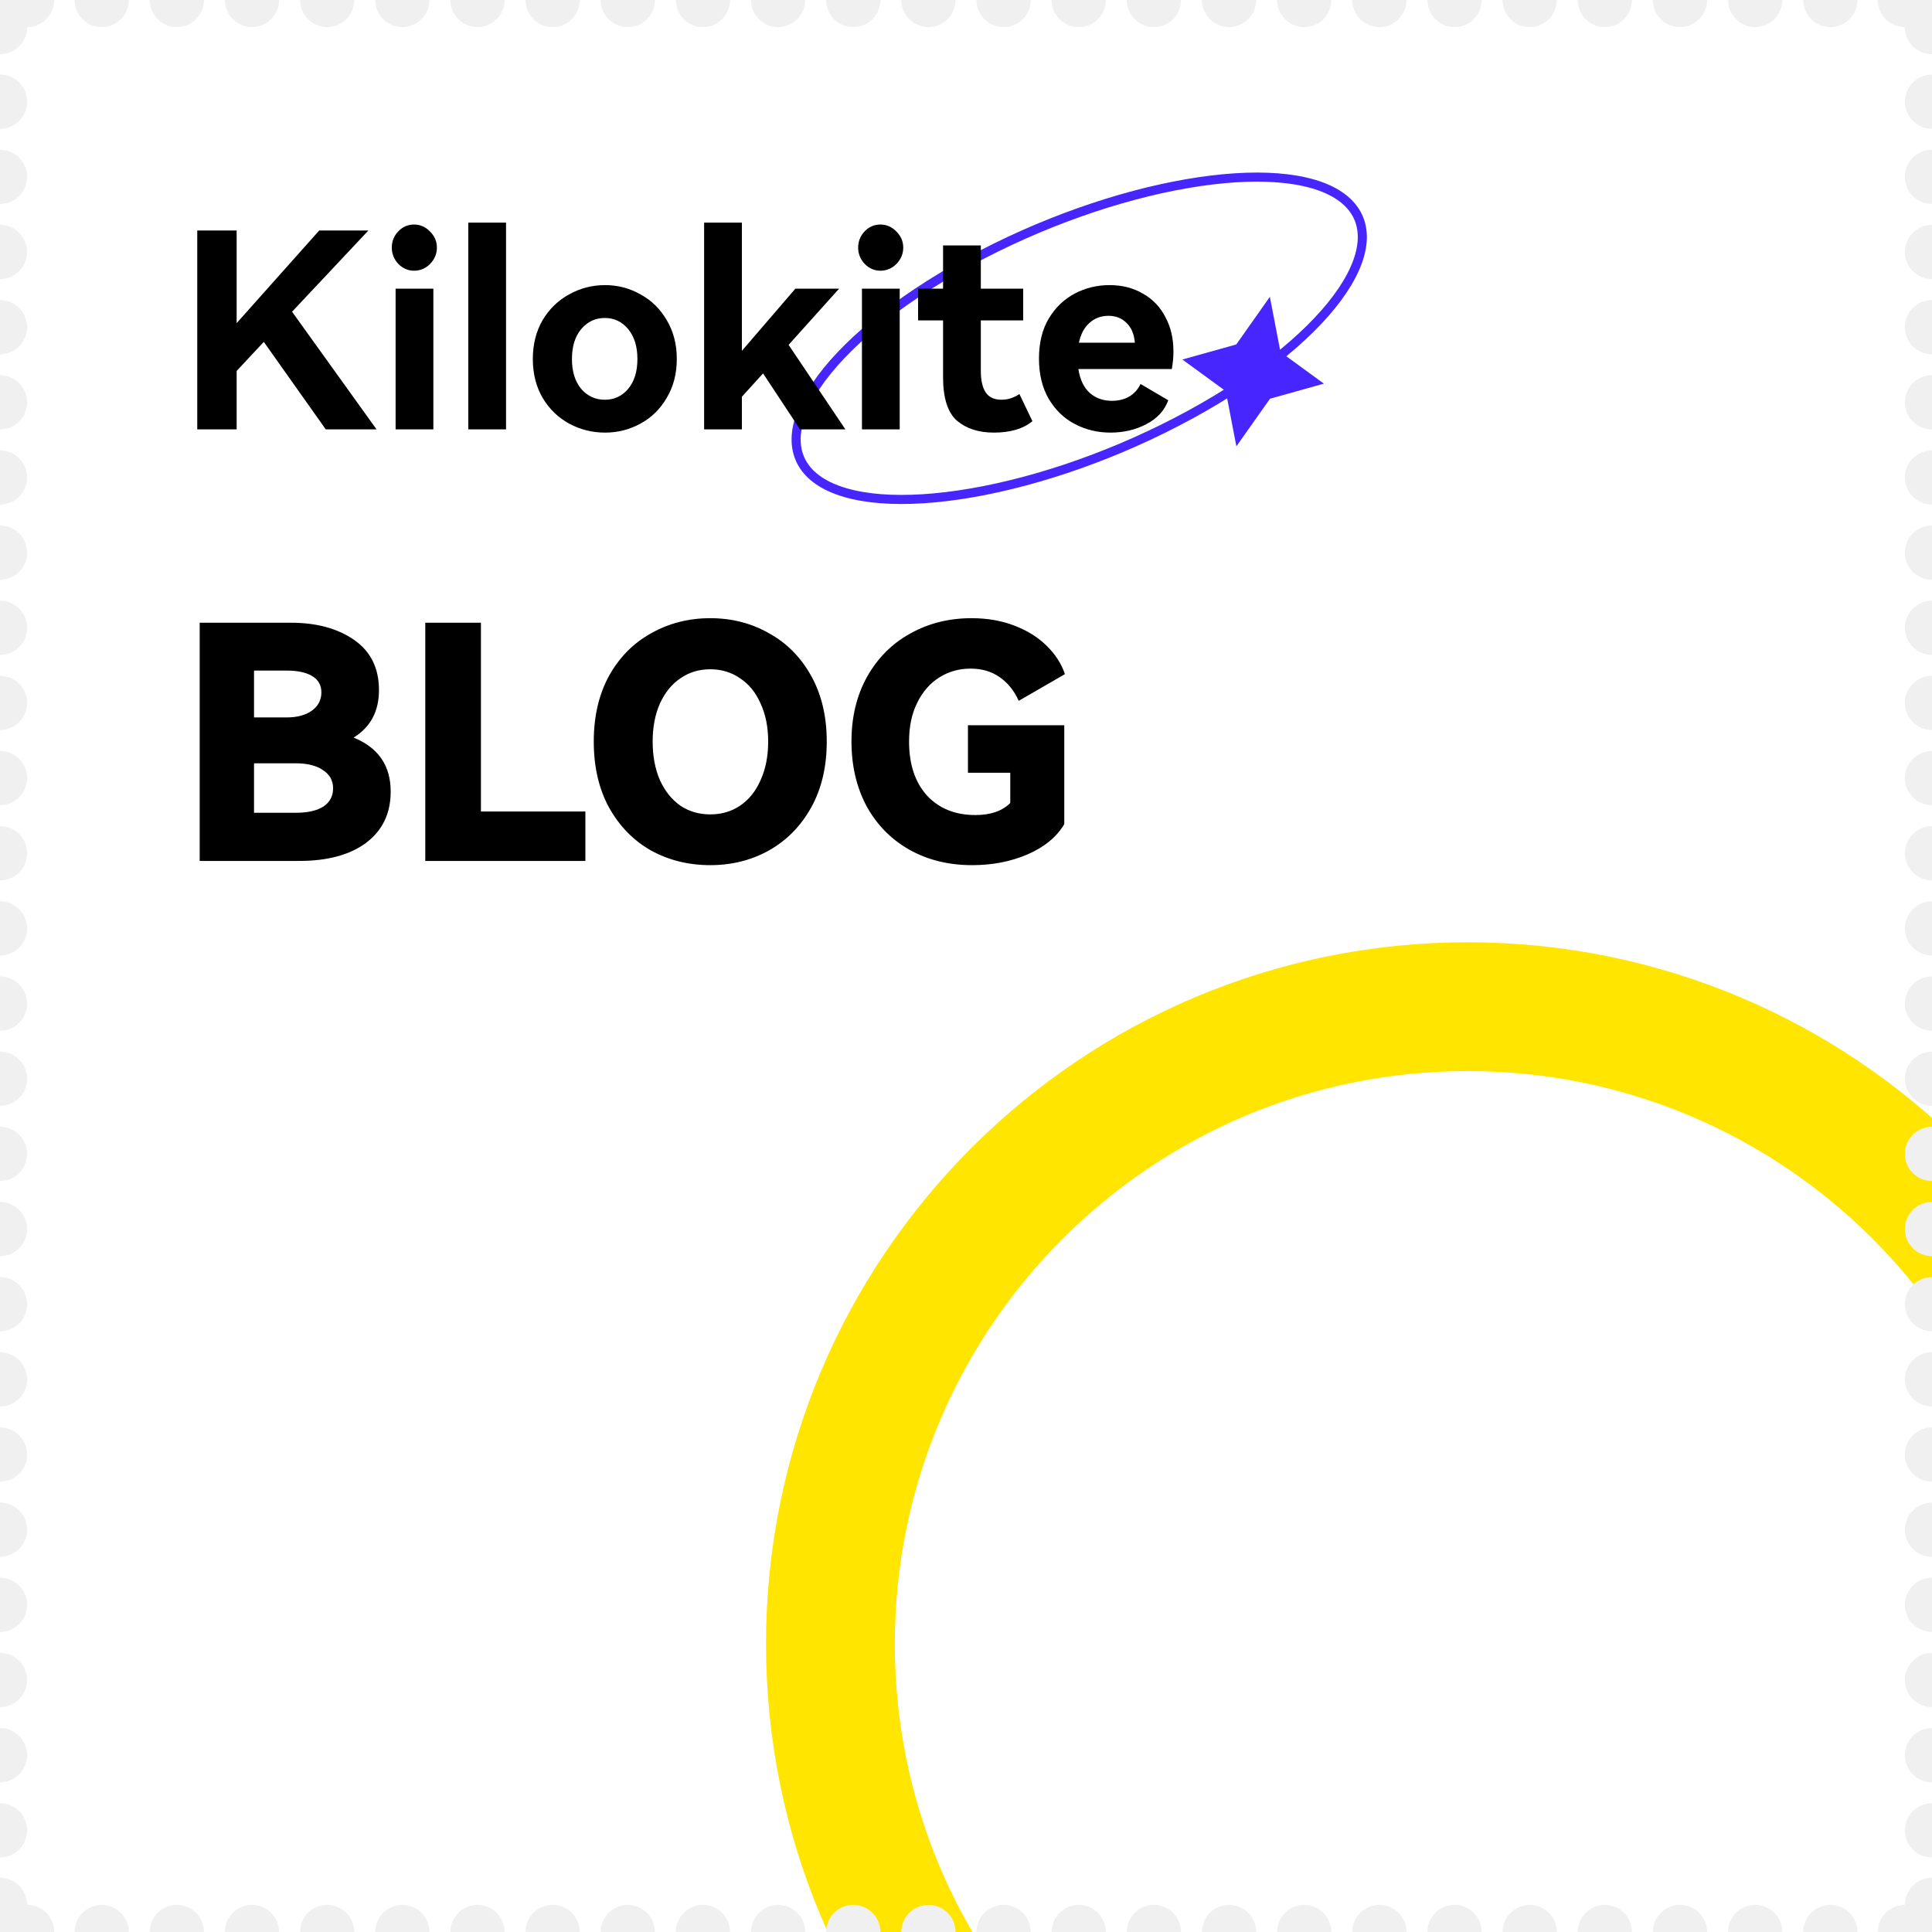
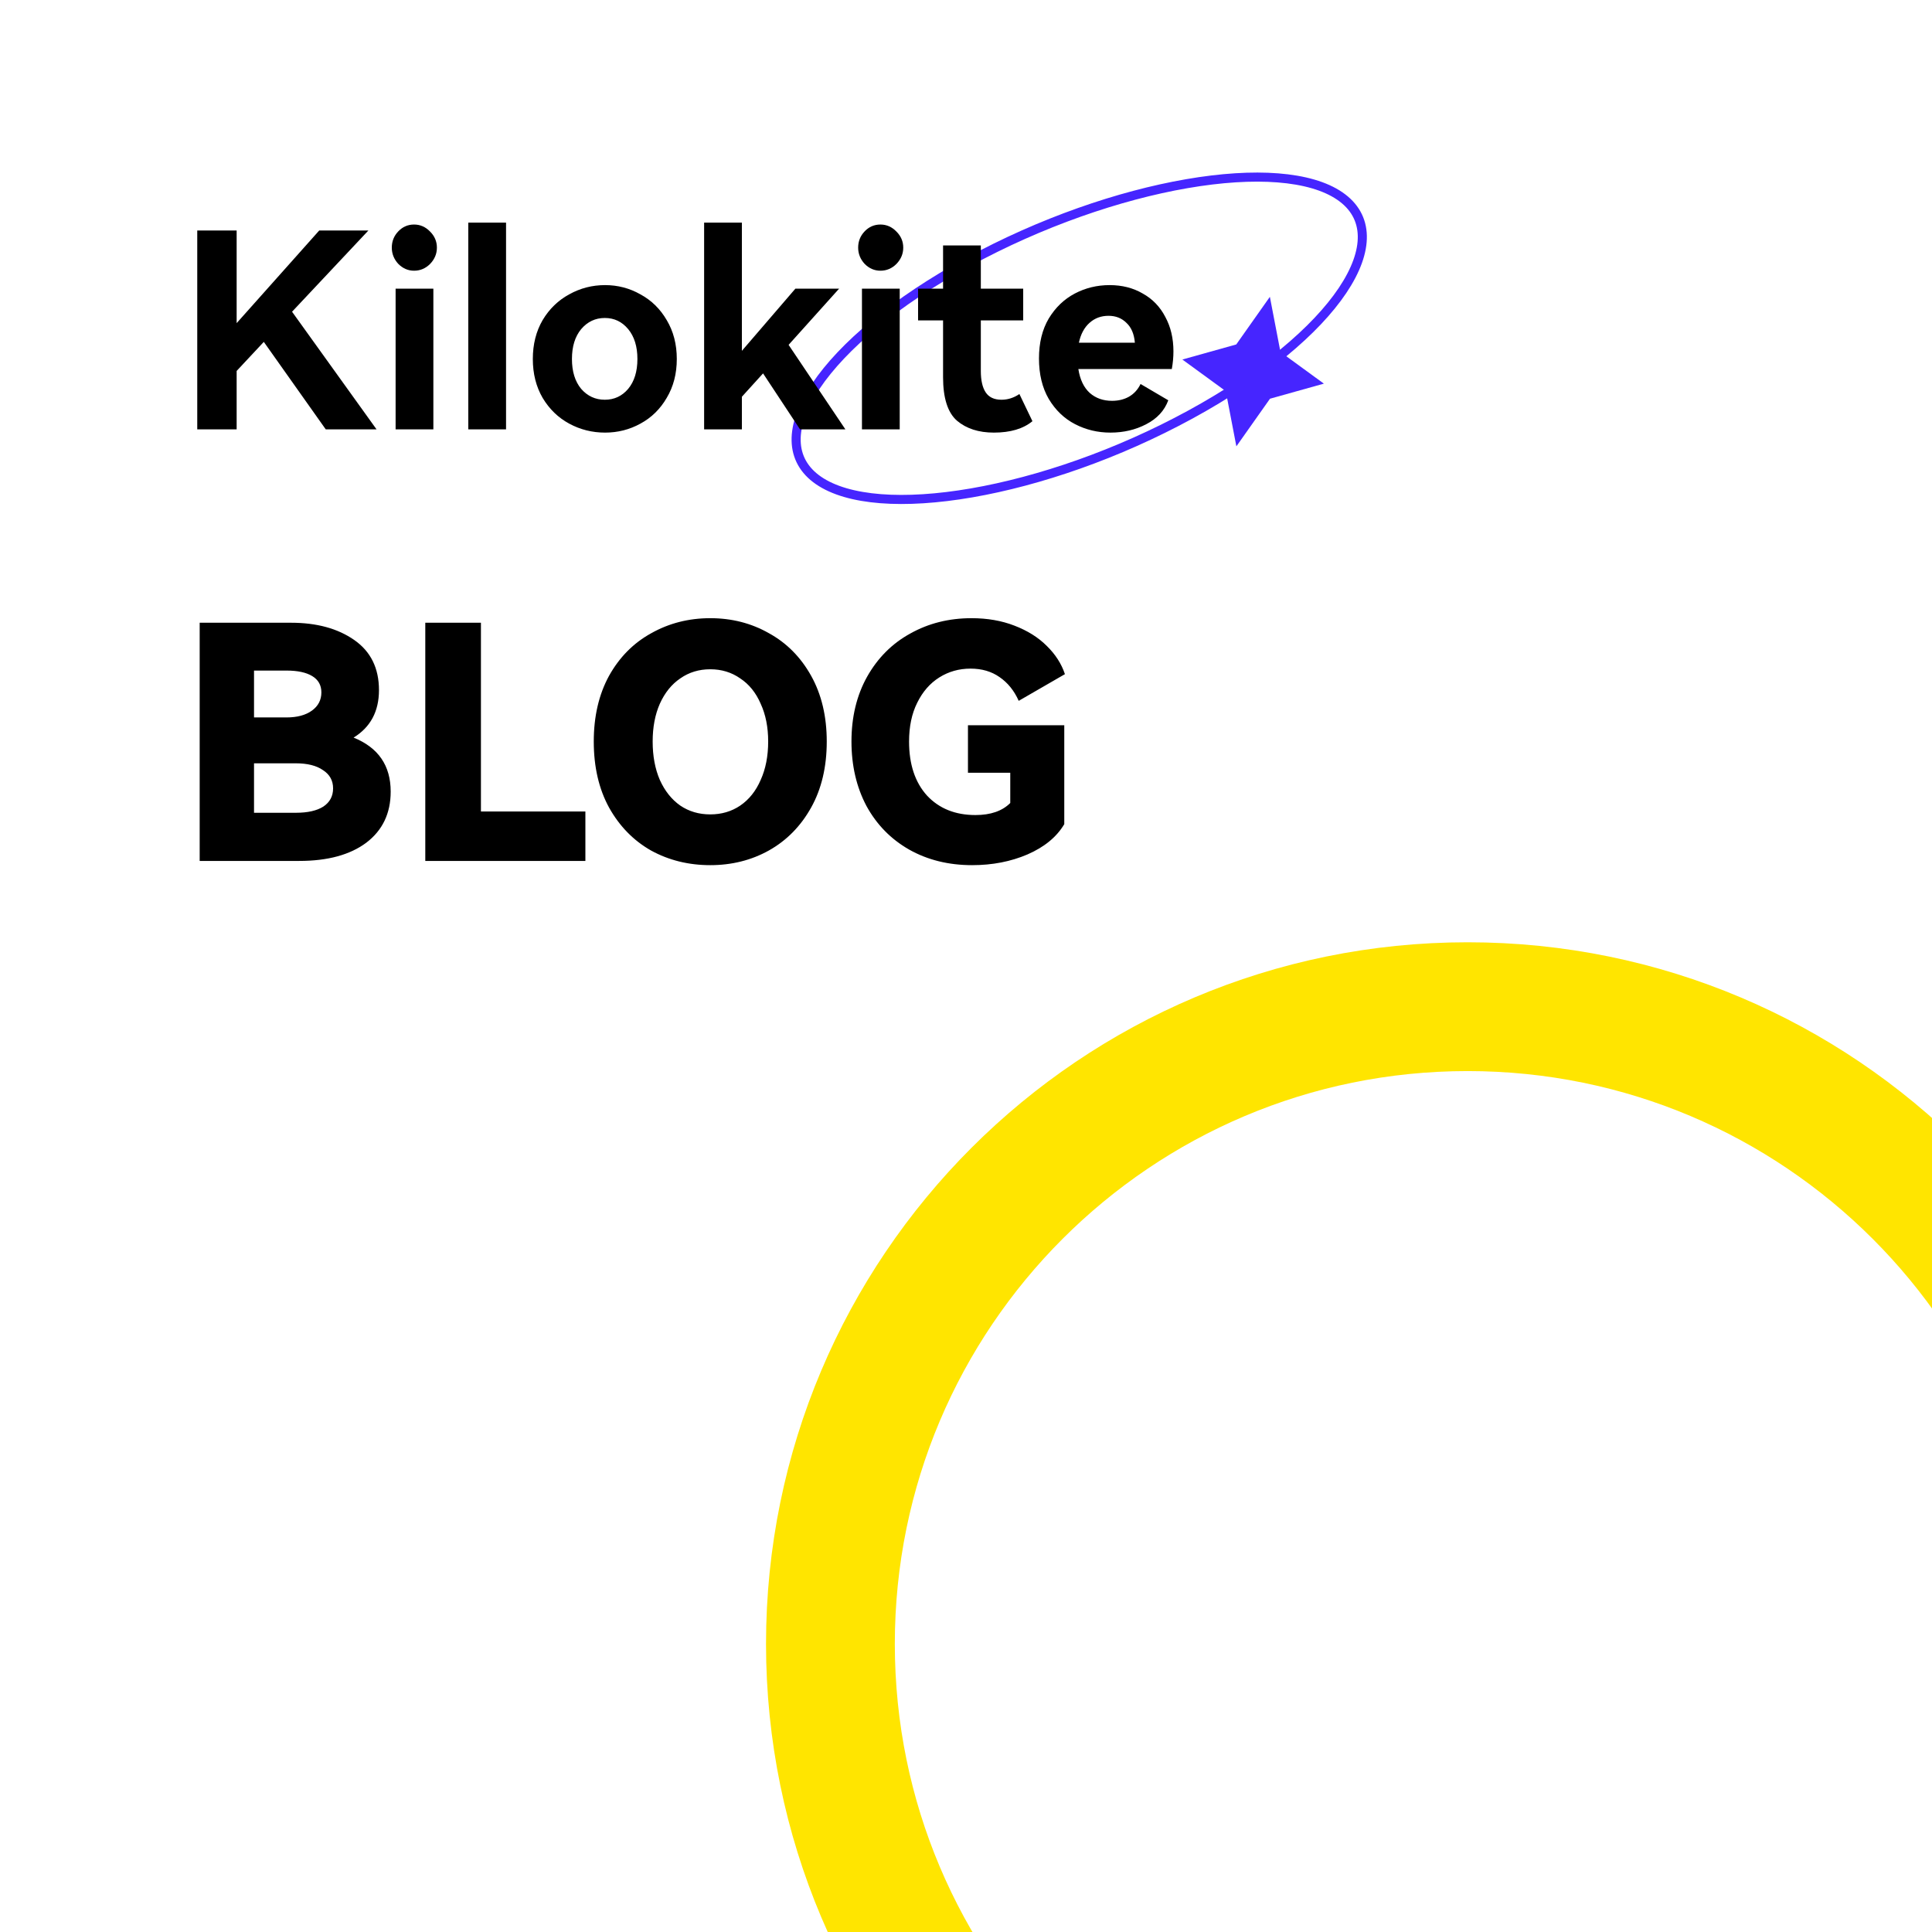
<svg xmlns="http://www.w3.org/2000/svg" width="285" height="285" viewBox="0 0 285 285" fill="none">
  <g clip-path="url(#clip0_235_45)">
    <mask id="mask0_235_45" style="mask-type:alpha" maskUnits="userSpaceOnUse" x="0" y="0" width="285" height="285">
      <path d="M11 0C11 2.209 12.791 4 15 4C17.209 4 19 2.209 19 0H22.087C22.087 2.209 23.878 4 26.087 4C28.296 4 30.087 2.209 30.087 0H33.174C33.174 2.209 34.965 4 37.174 4C39.383 4 41.174 2.209 41.174 0H44.261C44.261 2.209 46.052 4 48.261 4C50.47 4 52.261 2.209 52.261 0H55.348C55.348 2.209 57.139 4 59.348 4C61.557 4 63.348 2.209 63.348 0H66.435C66.435 2.209 68.225 4 70.435 4C72.644 4 74.435 2.209 74.435 0H77.522C77.522 2.209 79.312 4 81.522 4C83.731 4 85.522 2.209 85.522 0H88.608C88.608 2.209 90.399 4 92.608 4C94.817 4 96.608 2.209 96.608 0H99.695C99.695 2.209 101.486 4 103.695 4C105.904 4 107.695 2.209 107.695 0H110.782C110.782 2.209 112.573 4 114.782 4C116.991 4 118.782 2.209 118.782 0H121.869C121.869 2.209 123.66 4 125.869 4C128.078 4 129.869 2.209 129.869 0H132.956C132.956 2.209 134.747 4 136.956 4C139.165 4 140.956 2.209 140.956 0H144.044C144.044 2.209 145.835 4 148.044 4C150.253 4 152.044 2.209 152.044 0H155.131C155.131 2.209 156.922 4 159.131 4C161.34 4 163.131 2.209 163.131 0H166.218C166.218 2.209 168.009 4 170.218 4C172.427 4 174.218 2.209 174.218 0H177.305C177.305 2.209 179.096 4 181.305 4C183.514 4 185.305 2.209 185.305 0H188.392C188.392 2.209 190.182 4 192.392 4C194.601 4 196.392 2.209 196.392 0H199.479C199.479 2.209 201.269 4 203.479 4C205.688 4 207.479 2.209 207.479 0H210.565C210.565 2.209 212.356 4 214.565 4C216.775 4 218.565 2.209 218.565 0H221.652C221.652 2.209 223.443 4 225.652 4C227.861 4 229.652 2.209 229.652 0H232.739C232.739 2.209 234.53 4 236.739 4C238.948 4 240.739 2.209 240.739 0H243.826C243.826 2.209 245.617 4 247.826 4C250.035 4 251.826 2.209 251.826 0H254.913C254.913 2.209 256.704 4 258.913 4C261.122 4 262.913 2.209 262.913 0H266C266 2.209 267.791 4 270 4C272.209 4 274 2.209 274 0H277C277 2.209 278.791 4 281 4C281 6.209 282.791 8 285 8V11C282.791 11 281 12.791 281 15C281 17.209 282.791 19 285 19V22.087C282.791 22.087 281 23.878 281 26.087C281 28.296 282.791 30.087 285 30.087V33.174C282.791 33.174 281 34.965 281 37.174C281 39.383 282.791 41.174 285 41.174V44.261C282.791 44.261 281 46.052 281 48.261C281 50.47 282.791 52.261 285 52.261V55.348C282.791 55.348 281 57.139 281 59.348C281 61.557 282.791 63.348 285 63.348V66.435C282.791 66.435 281 68.225 281 70.435C281 72.644 282.791 74.435 285 74.435V77.522C282.791 77.522 281 79.312 281 81.522C281 83.731 282.791 85.522 285 85.522V88.608C282.791 88.608 281 90.399 281 92.608C281 94.817 282.791 96.608 285 96.608V99.695C282.791 99.695 281 101.486 281 103.695C281 105.904 282.791 107.695 285 107.695V110.782C282.791 110.782 281 112.573 281 114.782C281 116.991 282.791 118.782 285 118.782V121.869C282.791 121.869 281 123.66 281 125.869C281 128.078 282.791 129.869 285 129.869V132.957C282.791 132.957 281 134.748 281 136.957C281 139.097 282.681 140.844 284.794 140.951L285 140.957V144.044C282.791 144.044 281 145.835 281 148.044C281 150.184 282.681 151.931 284.794 152.038L285 152.044V155.131C282.791 155.131 281 156.922 281 159.131C281 161.271 282.681 163.018 284.794 163.125L285 163.131V166.218C282.791 166.218 281 168.009 281 170.218C281 172.358 282.681 174.105 284.794 174.212L285 174.218V177.305C282.791 177.305 281 179.096 281 181.305C281 183.445 282.681 185.192 284.794 185.299L285 185.305V188.392C282.791 188.392 281 190.182 281 192.392C281 194.531 282.681 196.278 284.794 196.386L285 196.392V199.479C282.791 199.479 281 201.269 281 203.479C281 205.618 282.681 207.365 284.794 207.473L285 207.479V210.565C282.791 210.565 281 212.356 281 214.565C281 216.705 282.681 218.452 284.794 218.56L285 218.565V221.652C282.791 221.652 281 223.443 281 225.652C281 227.792 282.681 229.54 284.794 229.647L285 229.652V232.739C282.791 232.739 281 234.53 281 236.739C281 238.879 282.681 240.627 284.794 240.734L285 240.739V243.826C282.791 243.826 281 245.617 281 247.826C281 249.966 282.681 251.714 284.794 251.821L285 251.826V254.913C282.791 254.913 281 256.704 281 258.913C281 261.122 282.791 262.913 285 262.913V266C282.791 266 281 267.791 281 270C281 272.209 282.791 274 285 274V277C282.791 277 281 278.791 281 281C278.791 281 277 282.791 277 285H274C274 282.791 272.209 281 270 281C267.791 281 266 282.791 266 285H262.913C262.913 282.791 261.122 281 258.913 281C256.704 281 254.913 282.791 254.913 285H251.826C251.826 282.791 250.035 281 247.826 281C245.617 281 243.826 282.791 243.826 285H240.739C240.739 282.791 238.948 281 236.739 281C234.53 281 232.739 282.791 232.739 285H229.652C229.652 282.791 227.861 281 225.652 281C223.443 281 221.652 282.791 221.652 285H218.565C218.565 282.791 216.775 281 214.565 281C212.356 281 210.565 282.791 210.565 285H207.479C207.479 282.791 205.688 281 203.479 281C201.269 281 199.479 282.791 199.479 285H196.392C196.392 282.791 194.601 281 192.392 281C190.182 281 188.392 282.791 188.392 285H185.305C185.305 282.791 183.514 281 181.305 281C179.096 281 177.305 282.791 177.305 285H174.218C174.218 282.791 172.427 281 170.218 281C168.009 281 166.218 282.791 166.218 285H163.131C163.131 282.791 161.34 281 159.131 281C156.922 281 155.131 282.791 155.131 285H152.044C152.044 282.791 150.253 281 148.044 281C145.835 281 144.044 282.791 144.044 285H140.956C140.956 282.791 139.165 281 136.956 281C134.747 281 132.956 282.791 132.956 285H129.869C129.869 282.791 128.078 281 125.869 281C123.66 281 121.869 282.791 121.869 285H118.782C118.782 282.791 116.991 281 114.782 281C112.573 281 110.782 282.791 110.782 285H107.695C107.695 282.791 105.904 281 103.695 281C101.486 281 99.695 282.791 99.695 285H96.608C96.608 282.791 94.817 281 92.608 281C90.399 281 88.608 282.791 88.608 285H85.522C85.522 282.791 83.731 281 81.522 281C79.312 281 77.522 282.791 77.522 285H74.435C74.435 282.791 72.644 281 70.435 281C68.225 281 66.435 282.791 66.435 285H63.348C63.348 282.791 61.557 281 59.348 281C57.139 281 55.348 282.791 55.348 285H52.261C52.261 282.791 50.47 281 48.261 281C46.052 281 44.261 282.791 44.261 285H41.174C41.174 282.791 39.383 281 37.174 281C34.965 281 33.174 282.791 33.174 285H30.087C30.087 282.791 28.296 281 26.087 281C23.878 281 22.087 282.791 22.087 285H19C19 282.791 17.209 281 15 281C12.791 281 11 282.791 11 285H8C8 282.791 6.209 281 4 281C4 278.791 2.209 277 0 277V274C2.209 274 4 272.209 4 270C4 267.791 2.209 266 0 266V262.913C2.209 262.913 4 261.122 4 258.913C4 256.704 2.209 254.913 0 254.913V251.826C2.209 251.826 4 250.035 4 247.826C4 245.686 2.319 243.938 0.206 243.831L0 243.826V240.739C2.209 240.739 4 238.948 4 236.739C4 234.599 2.319 232.851 0.206 232.744L0 232.739V229.652C2.209 229.652 4 227.861 4 225.652C4 223.512 2.319 221.764 0.206 221.657L0 221.652V218.565C2.209 218.565 4 216.774 4 214.565C4 212.425 2.319 210.678 0.206 210.57L0 210.565V207.479C2.209 207.479 4 205.688 4 203.479C4 201.338 2.319 199.591 0.206 199.483L0 199.479V196.392C2.209 196.392 4 194.601 4 192.392C4 190.252 2.319 188.504 0.206 188.396L0 188.392V185.305C2.209 185.305 4 183.514 4 181.305C4 179.165 2.319 177.417 0.206 177.31L0 177.305V174.218C2.209 174.218 4 172.427 4 170.218C4 168.078 2.319 166.33 0.206 166.223L0 166.218V163.131C2.209 163.131 4 161.34 4 159.131C4 156.991 2.319 155.243 0.206 155.136L0 155.131V152.044C2.209 152.044 4 150.253 4 148.044C4 145.904 2.319 144.156 0.206 144.049L0 144.044V140.957C2.209 140.957 4 139.166 4 136.957C4 134.817 2.319 133.069 0.206 132.962L0 132.957V129.869C2.209 129.869 4 128.078 4 125.869C4 123.66 2.209 121.869 0 121.869V118.782C2.209 118.782 4 116.991 4 114.782C4 112.573 2.209 110.782 0 110.782V107.695C2.209 107.695 4 105.904 4 103.695C4 101.486 2.209 99.695 0 99.695V96.608C2.209 96.608 4 94.817 4 92.608C4 90.399 2.209 88.608 0 88.608V85.522C2.209 85.522 4 83.731 4 81.522C4 79.312 2.209 77.522 0 77.522V74.435C2.209 74.435 4 72.644 4 70.435C4 68.225 2.209 66.435 0 66.435V63.348C2.209 63.348 4 61.557 4 59.348C4 57.139 2.209 55.348 0 55.348V52.261C2.209 52.261 4 50.47 4 48.261C4 46.052 2.209 44.261 0 44.261V41.174C2.209 41.174 4 39.383 4 37.174C4 34.965 2.209 33.174 0 33.174V30.087C2.209 30.087 4 28.296 4 26.087C4 23.878 2.209 22.087 0 22.087V19C2.209 19 4 17.209 4 15C4 12.791 2.209 11 0 11V8C2.209 8 4 6.209 4 4C6.209 4 8 2.209 8 0H11Z" fill="#D9D9D9" />
    </mask>
-     <g mask="url(#mask0_235_45)">
+     <g>
      <rect width="285" height="285" fill="white" />
      <circle cx="216.5" cy="242.5" r="94" stroke="#FFE500" stroke-width="19" />
    </g>
    <g clip-path="url(#clip1_235_45)">
      <path d="M187.326 43.786L182.366 50.812L174.417 53.036L180.821 57.705L182.384 65.843L187.345 58.816L195.293 56.593L188.889 51.924" fill="#4625FF" />
      <path d="M197.651 28.922C201.987 31.896 202.015 36.931 198.043 42.853C194.099 48.733 186.315 55.305 175.601 61.151C164.887 66.997 153.328 70.98 143.331 72.708C133.262 74.447 125.09 73.856 120.754 70.882C116.419 67.908 116.391 62.873 120.363 56.951C124.307 51.071 132.091 44.498 142.805 38.652C153.519 32.806 165.077 28.823 175.075 27.096C185.143 25.357 193.316 25.947 197.651 28.922Z" stroke="#4625FF" stroke-width="1.34" />
      <path d="M43.083 45.985L55.545 63.336H48.052L38.916 50.433L34.909 54.72V63.336H29.098V34.003H34.909V47.668L47.09 34.003H54.343L43.083 45.985ZM61.083 39.934C60.201 39.934 59.426 39.6 58.759 38.932C58.117 38.238 57.797 37.436 57.797 36.528C57.797 35.593 58.117 34.791 58.759 34.124C59.4 33.456 60.174 33.122 61.083 33.122C61.991 33.122 62.779 33.469 63.447 34.164C64.115 34.831 64.449 35.62 64.449 36.528C64.449 37.436 64.115 38.238 63.447 38.932C62.779 39.6 61.991 39.934 61.083 39.934ZM63.928 63.336H58.358V42.579H63.928V63.336ZM74.65 63.336H69.08V32.841H74.65V63.336ZM78.6 52.957C78.6 50.793 79.081 48.883 80.043 47.227C81.031 45.571 82.34 44.302 83.97 43.42C85.599 42.512 87.362 42.058 89.259 42.058C91.129 42.058 92.866 42.512 94.469 43.42C96.098 44.302 97.394 45.571 98.355 47.227C99.344 48.883 99.838 50.793 99.838 52.957C99.838 55.121 99.344 57.031 98.355 58.687C97.394 60.344 96.098 61.613 94.469 62.494C92.866 63.376 91.129 63.816 89.259 63.816C87.362 63.816 85.599 63.376 83.97 62.494C82.34 61.613 81.031 60.344 80.043 58.687C79.081 57.031 78.6 55.121 78.6 52.957ZM84.371 52.957C84.371 54.8 84.825 56.27 85.733 57.365C86.668 58.434 87.83 58.968 89.219 58.968C90.608 58.968 91.757 58.434 92.665 57.365C93.573 56.27 94.028 54.8 94.028 52.957C94.028 51.114 93.573 49.645 92.665 48.549C91.757 47.454 90.608 46.906 89.219 46.906C87.83 46.906 86.668 47.454 85.733 48.549C84.825 49.645 84.371 51.114 84.371 52.957ZM116.331 50.873L124.706 63.336H118.014L112.564 55.081L109.439 58.527V63.336H103.869V32.841H109.439V51.755L117.333 42.579H123.784L116.331 50.873ZM129.877 39.934C128.996 39.934 128.221 39.6 127.553 38.932C126.912 38.238 126.591 37.436 126.591 36.528C126.591 35.593 126.912 34.791 127.553 34.124C128.194 33.456 128.969 33.122 129.877 33.122C130.786 33.122 131.574 33.469 132.241 34.164C132.909 34.831 133.243 35.62 133.243 36.528C133.243 37.436 132.909 38.238 132.241 38.932C131.574 39.6 130.786 39.934 129.877 39.934ZM132.722 63.336H127.152V42.579H132.722V63.336ZM152.3 62.133C150.938 63.255 149.041 63.816 146.61 63.816C144.366 63.816 142.55 63.229 141.16 62.053C139.798 60.851 139.117 58.714 139.117 55.642V47.267H135.43V42.579H139.117V36.207H144.687V42.579H150.938V47.267H144.687V54.72C144.687 56.109 144.927 57.165 145.408 57.886C145.889 58.607 146.664 58.968 147.732 58.968C148.667 58.968 149.549 58.687 150.377 58.126L152.3 62.133ZM163.683 42.058C165.526 42.058 167.156 42.472 168.572 43.3C170.014 44.101 171.123 45.25 171.898 46.746C172.699 48.215 173.1 49.912 173.1 51.835C173.1 52.69 173.02 53.558 172.859 54.44H159.075C159.315 55.989 159.876 57.165 160.758 57.966C161.639 58.741 162.735 59.128 164.044 59.128C164.979 59.128 165.807 58.928 166.528 58.527C167.276 58.1 167.851 57.472 168.251 56.644L172.339 59.048C171.778 60.571 170.696 61.746 169.093 62.574C167.517 63.402 165.753 63.816 163.803 63.816C161.933 63.816 160.197 63.402 158.594 62.574C156.991 61.746 155.696 60.504 154.707 58.848C153.745 57.191 153.265 55.201 153.265 52.877C153.265 50.58 153.745 48.616 154.707 46.986C155.696 45.357 156.978 44.128 158.554 43.3C160.13 42.472 161.84 42.058 163.683 42.058ZM163.523 46.586C162.428 46.586 161.493 46.933 160.718 47.628C159.943 48.322 159.422 49.297 159.155 50.553H167.41C167.303 49.271 166.889 48.295 166.168 47.628C165.473 46.933 164.591 46.586 163.523 46.586Z" fill="black" />
    </g>
    <path d="M52.16 108.808C55.808 110.28 57.632 112.936 57.632 116.776C57.632 119.976 56.432 122.488 54.032 124.312C51.632 126.104 48.336 127 44.144 127H29.456V91.864H42.944C46.72 91.864 49.824 92.712 52.256 94.408C54.688 96.104 55.904 98.568 55.904 101.8C55.904 104.936 54.656 107.272 52.16 108.808ZM37.472 98.92V105.832H42.272C43.84 105.832 45.088 105.496 46.016 104.824C46.944 104.152 47.408 103.256 47.408 102.136C47.408 101.08 46.96 100.28 46.064 99.736C45.168 99.192 43.904 98.92 42.272 98.92H37.472ZM43.664 119.896C45.392 119.896 46.736 119.592 47.696 118.984C48.656 118.344 49.136 117.448 49.136 116.296C49.136 115.144 48.64 114.248 47.648 113.608C46.688 112.936 45.344 112.6 43.616 112.6H37.472V119.896H43.664ZM62.737 91.864H70.945V119.704H86.353V127H62.737V91.864ZM87.59 109.384C87.59 105.672 88.342 102.44 89.846 99.688C91.382 96.936 93.462 94.84 96.086 93.4C98.71 91.928 101.606 91.192 104.774 91.192C107.942 91.192 110.822 91.928 113.414 93.4C116.038 94.84 118.118 96.936 119.654 99.688C121.19 102.44 121.958 105.672 121.958 109.384C121.958 113.128 121.19 116.376 119.654 119.128C118.118 121.88 116.038 123.992 113.414 125.464C110.822 126.904 107.942 127.624 104.774 127.624C101.574 127.624 98.662 126.904 96.038 125.464C93.446 123.992 91.382 121.88 89.846 119.128C88.342 116.376 87.59 113.128 87.59 109.384ZM96.278 109.384C96.278 111.528 96.63 113.416 97.334 115.048C98.07 116.68 99.078 117.944 100.358 118.84C101.638 119.704 103.11 120.136 104.774 120.136C106.438 120.136 107.91 119.704 109.19 118.84C110.502 117.944 111.51 116.68 112.214 115.048C112.95 113.416 113.318 111.528 113.318 109.384C113.318 107.272 112.95 105.416 112.214 103.816C111.51 102.184 110.502 100.936 109.19 100.072C107.91 99.176 106.438 98.728 104.774 98.728C103.11 98.728 101.638 99.176 100.358 100.072C99.078 100.936 98.07 102.184 97.334 103.816C96.63 105.416 96.278 107.272 96.278 109.384ZM142.789 113.992V106.984H156.997V121.576C155.877 123.464 154.069 124.952 151.573 126.04C149.109 127.096 146.389 127.624 143.413 127.624C139.925 127.624 136.821 126.856 134.101 125.32C131.413 123.784 129.317 121.64 127.813 118.888C126.341 116.104 125.605 112.936 125.605 109.384C125.605 105.768 126.373 102.584 127.909 99.832C129.477 97.048 131.605 94.92 134.293 93.448C136.981 91.944 139.989 91.192 143.317 91.192C145.653 91.192 147.765 91.56 149.653 92.296C151.573 93.032 153.157 94.024 154.405 95.272C155.685 96.52 156.581 97.912 157.093 99.448L150.277 103.384C149.605 101.88 148.661 100.712 147.445 99.88C146.261 99.048 144.837 98.632 143.173 98.632C141.477 98.632 139.941 99.064 138.565 99.928C137.189 100.792 136.101 102.04 135.301 103.672C134.501 105.272 134.101 107.176 134.101 109.384C134.101 112.744 134.981 115.4 136.741 117.352C138.533 119.272 140.917 120.232 143.893 120.232C146.133 120.232 147.845 119.64 149.029 118.456V113.992H142.789Z" fill="black" />
  </g>
  <defs>
    <clipPath id="clip0_235_45">
      <rect width="285" height="285" fill="white" />
    </clipPath>
    <clipPath id="clip1_235_45">
      <rect width="187" height="49.755" fill="white" transform="translate(19 25)" />
    </clipPath>
  </defs>
</svg>
